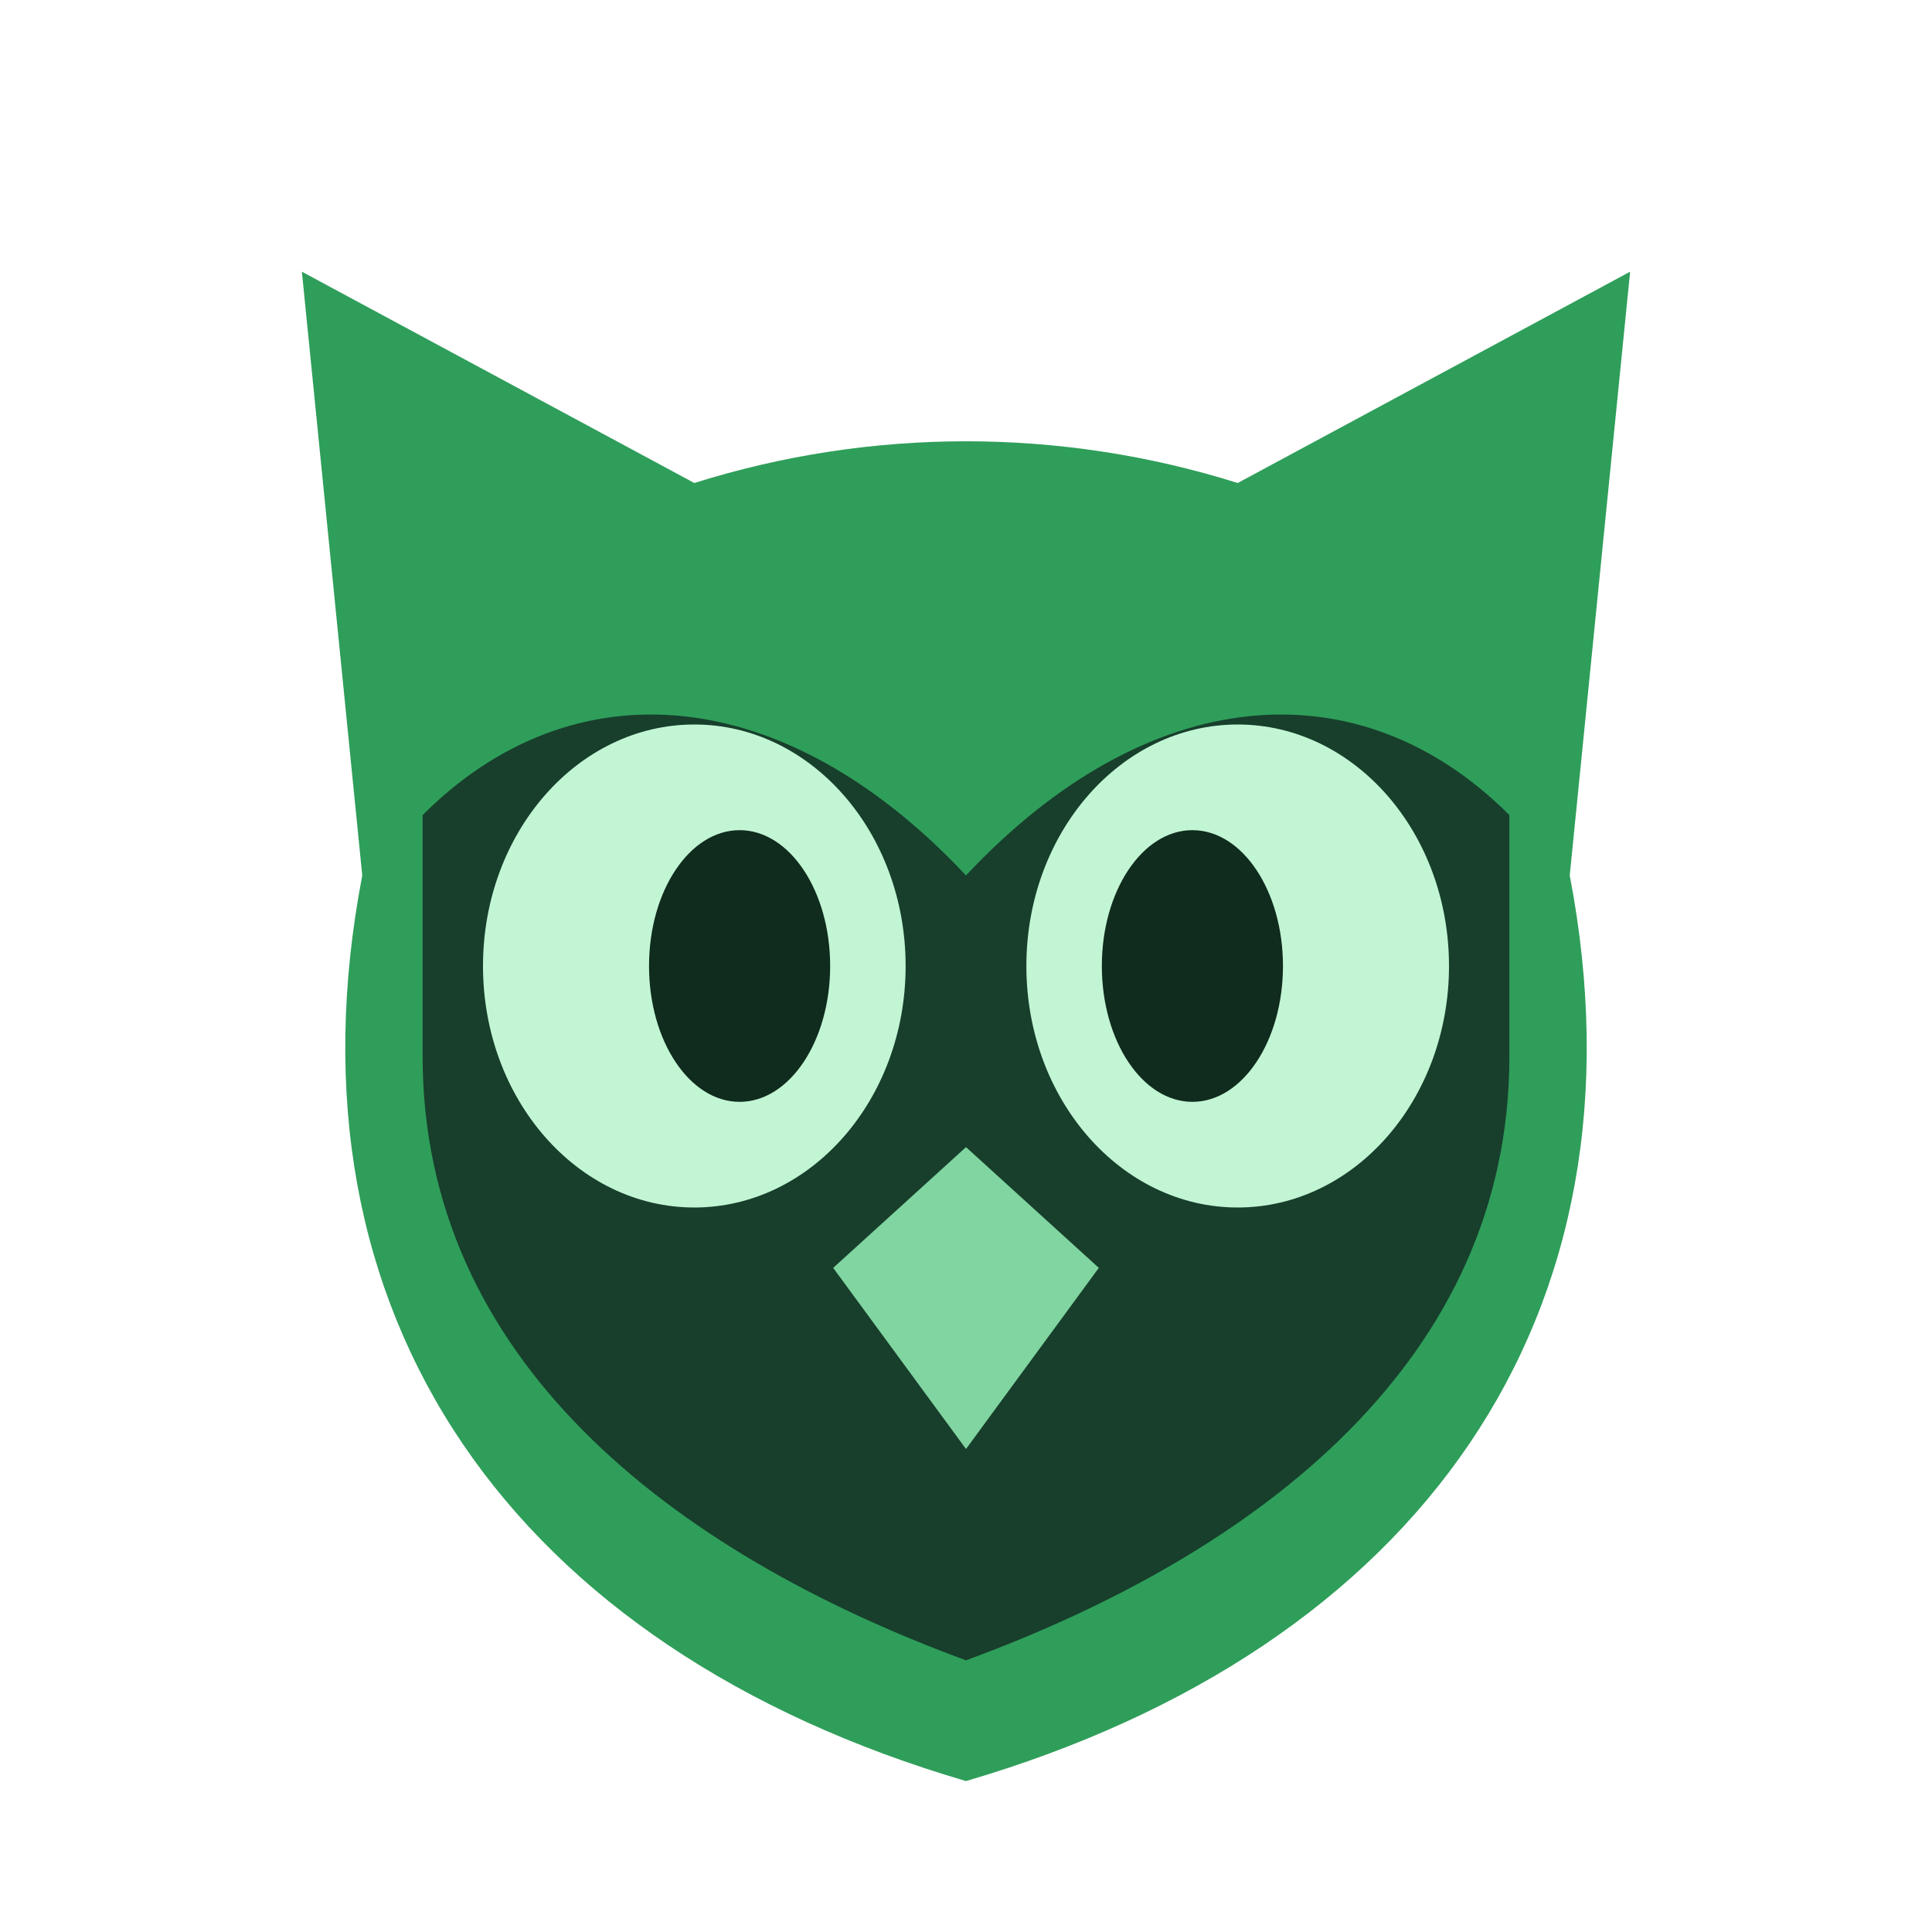
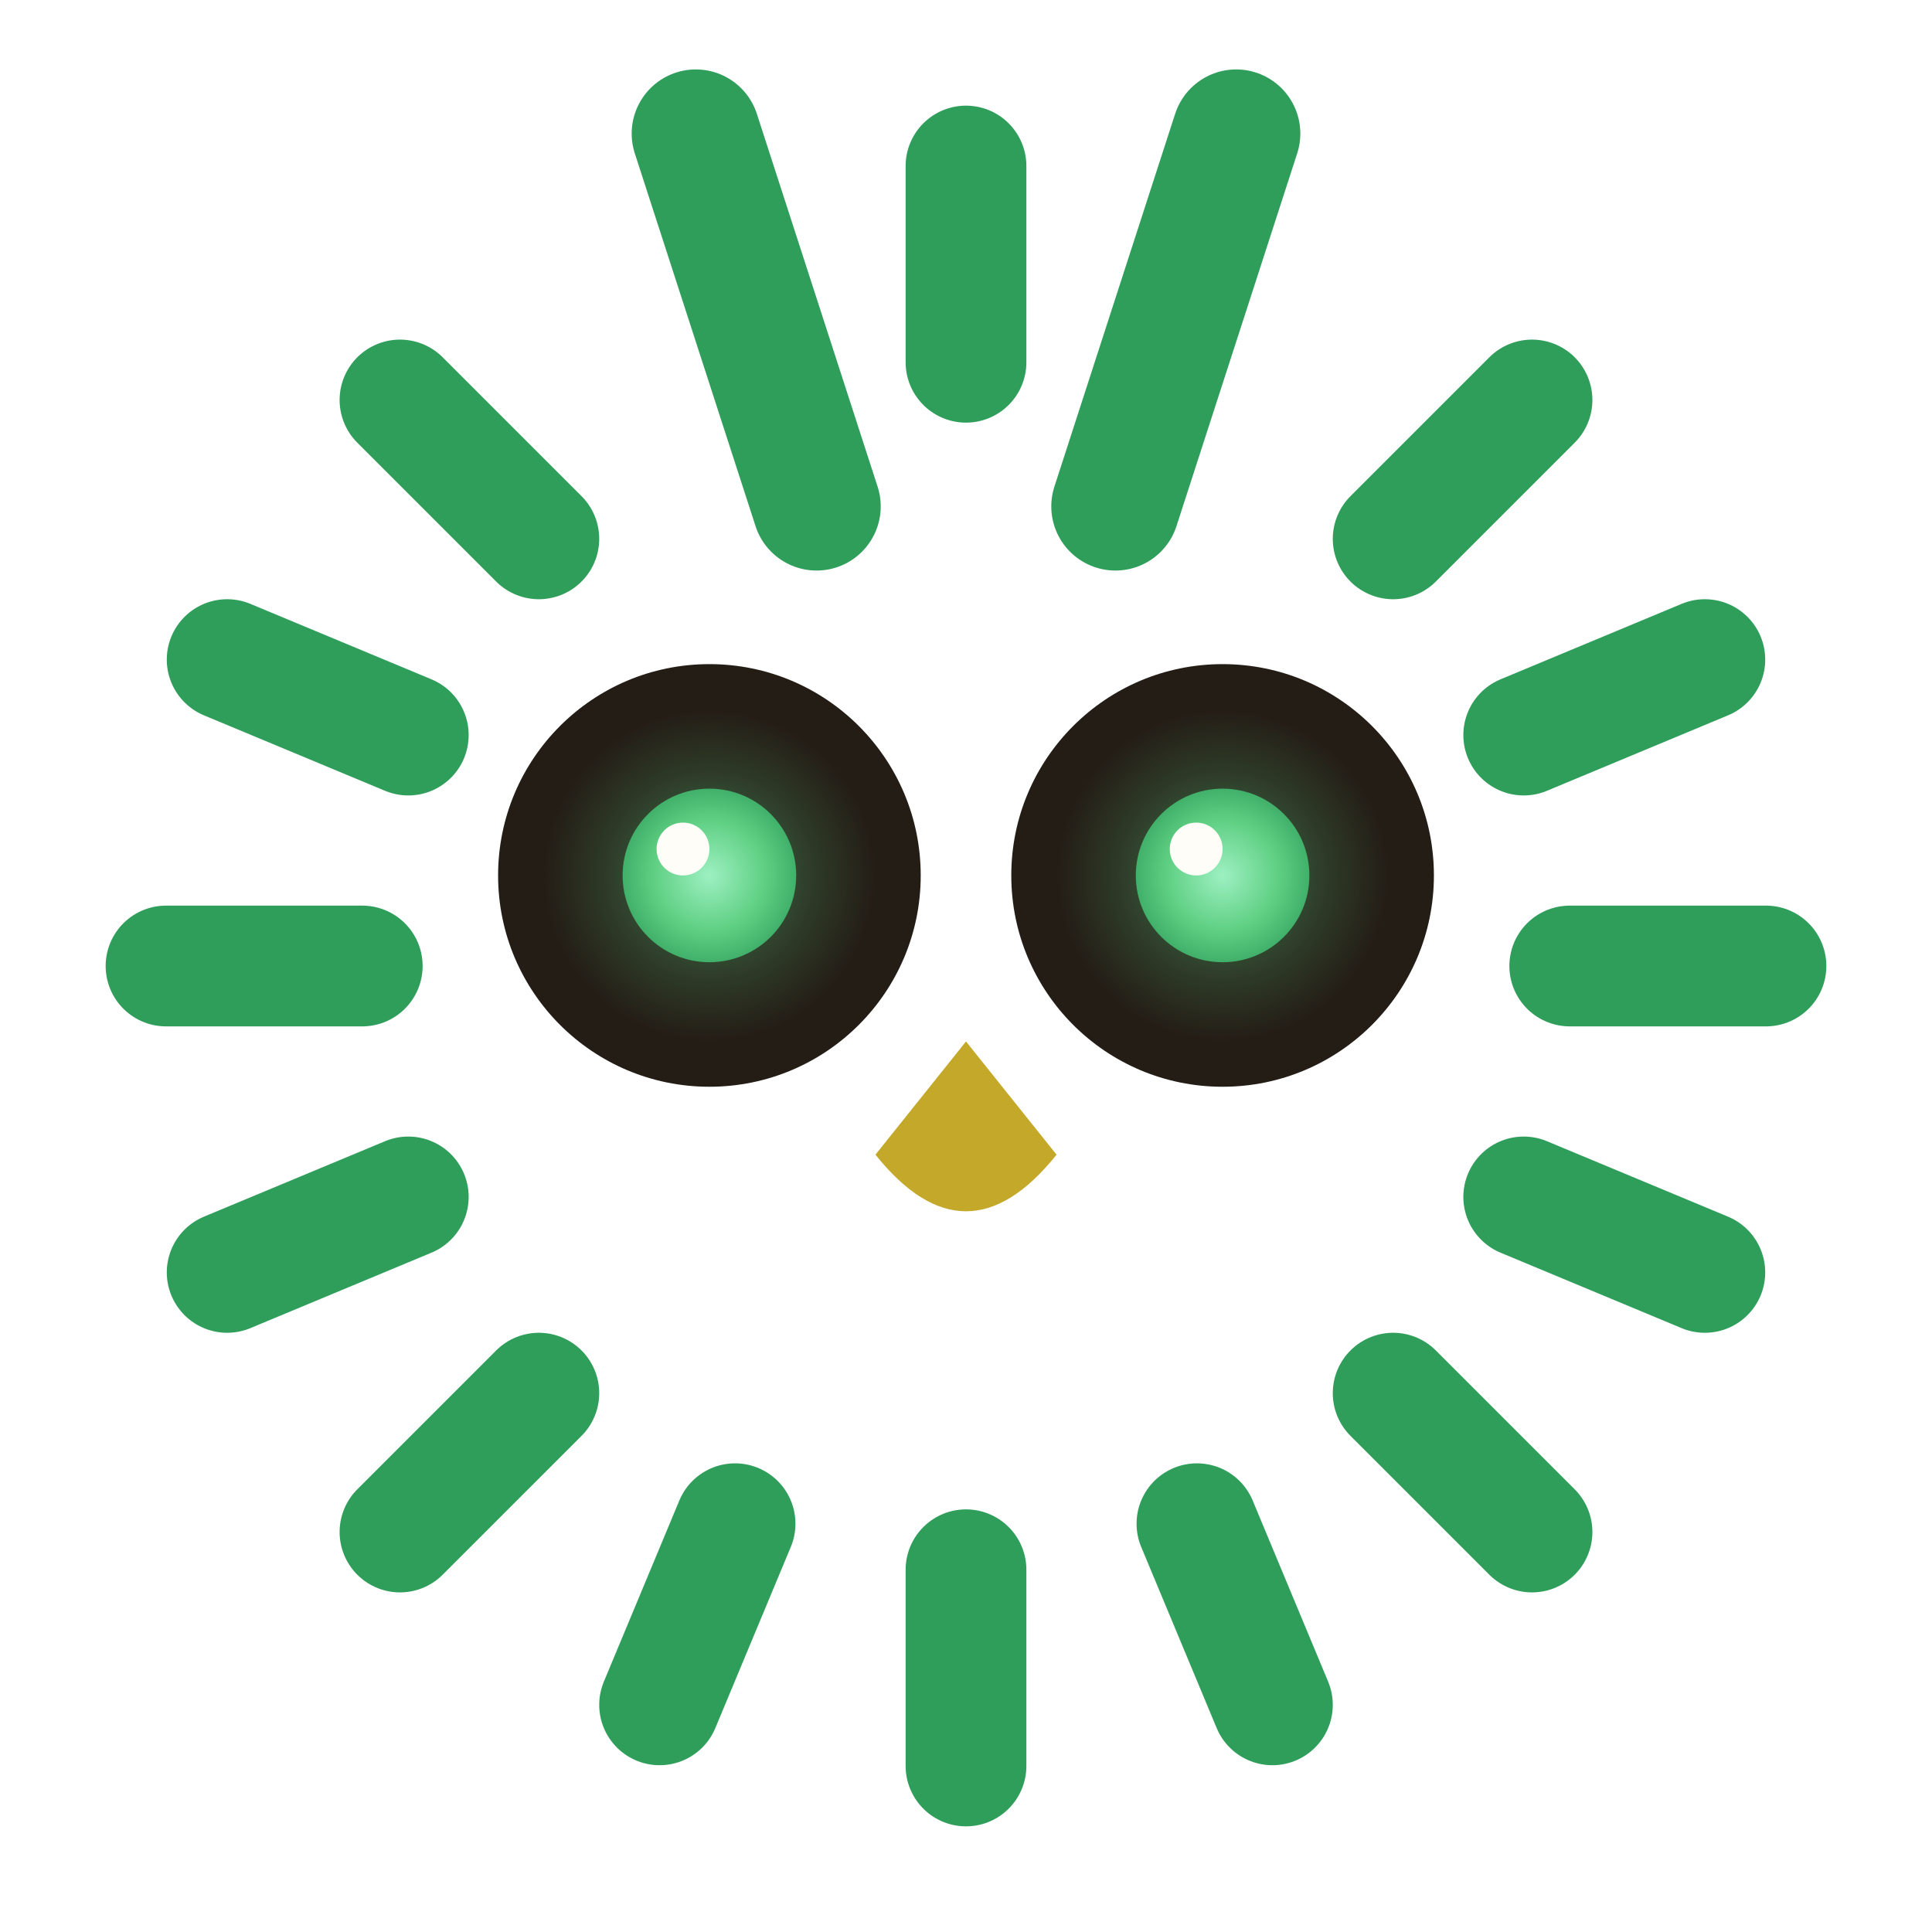
- <svg xmlns="http://www.w3.org/2000/svg" viewBox="0 0 32 32" fill="none">
-   <path d="M5 4.5 11.5 8a15 15 0 0 1 9 0L27 4.5l-1 10c1.4 7.3-2.5 12.8-10 15-7.5-2.2-11.4-7.7-10-15L5 4.5Z" fill="#2f9e5a" />
-   <path d="M7 13.5c2.5-2.5 6-2.2 9 1 3-3.2 6.5-3.5 9-1v4c0 5-4.1 8.2-9 10-4.9-1.8-9-5-9-10v-4Z" fill="#173f2c" />
-   <ellipse cx="11.5" cy="16" rx="3.5" ry="4" fill="#c2f5d4" />
-   <ellipse cx="20.5" cy="16" rx="3.5" ry="4" fill="#c2f5d4" />
-   <ellipse cx="12.25" cy="16" rx="1.5" ry="2.25" fill="#102c1e" />
-   <ellipse cx="19.75" cy="16" rx="1.5" ry="2.25" fill="#102c1e" />
-   <path d="m13.8 21 2.2-2 2.2 2L16 24l-2.2-3Z" fill="#81d5a0" />
+ <svg xmlns="http://www.w3.org/2000/svg" viewBox="0 0 256 256">
+   <path d="M208.0 128.0 L234.0 128.0" stroke="#2f9e5a" stroke-width="16" stroke-linecap="round" />
+   <path d="M201.9 158.6 L225.9 168.6" stroke="#2f9e5a" stroke-width="16" stroke-linecap="round" />
+   <path d="M184.6 184.6 L203.0 203.0" stroke="#2f9e5a" stroke-width="16" stroke-linecap="round" />
+   <path d="M158.6 201.9 L168.6 225.9" stroke="#2f9e5a" stroke-width="16" stroke-linecap="round" />
+   <path d="M128.0 208.0 L128.0 234.0" stroke="#2f9e5a" stroke-width="16" stroke-linecap="round" />
+   <path d="M97.4 201.9 L87.4 225.9" stroke="#2f9e5a" stroke-width="16" stroke-linecap="round" />
+   <path d="M71.4 184.6 L53.0 203.0" stroke="#2f9e5a" stroke-width="16" stroke-linecap="round" />
+   <path d="M54.1 158.6 L30.1 168.6" stroke="#2f9e5a" stroke-width="16" stroke-linecap="round" />
+   <path d="M48.0 128.0 L22.0 128.0" stroke="#2f9e5a" stroke-width="16" stroke-linecap="round" />
+   <path d="M54.1 97.4 L30.1 87.4" stroke="#2f9e5a" stroke-width="16" stroke-linecap="round" />
+   <path d="M71.4 71.4 L53.0 53.0" stroke="#2f9e5a" stroke-width="16" stroke-linecap="round" />
+   <path d="M128.0 48.0 L128.0 22.0" stroke="#2f9e5a" stroke-width="16" stroke-linecap="round" />
+   <path d="M184.6 71.4 L203.0 53.0" stroke="#2f9e5a" stroke-width="16" stroke-linecap="round" />
+   <path d="M201.9 97.4 L225.9 87.4" stroke="#2f9e5a" stroke-width="16" stroke-linecap="round" />
+   <path d="M108.2 67.1 L92.2 17.7" stroke="#2f9e5a" stroke-width="17" stroke-linecap="round" />
+   <path d="M147.8 67.1 L163.8 17.7" stroke="#2f9e5a" stroke-width="17" stroke-linecap="round" />
+   <circle cx="94" cy="116" r="28" fill="#241d16" />
+   <circle cx="162" cy="116" r="28" fill="#241d16" />
+   <defs>
+     <radialGradient id="halo">
+       <stop offset="0%" stop-color="#5ecf82" stop-opacity="0.55" />
+       <stop offset="60%" stop-color="#5ecf82" stop-opacity="0.18" />
+       <stop offset="100%" stop-color="#5ecf82" stop-opacity="0" />
+     </radialGradient>
+     <radialGradient id="pup">
+       <stop offset="0%" stop-color="#9df0c1" />
+       <stop offset="65%" stop-color="#5ecf82" />
+       <stop offset="100%" stop-color="#41b06a" />
+     </radialGradient>
+   </defs>
+   <circle cx="94" cy="116" r="22" fill="url(#halo)" />
+   <circle cx="162" cy="116" r="22" fill="url(#halo)" />
+   <circle cx="94" cy="116" r="11.5" fill="url(#pup)" />
+   <circle cx="162" cy="116" r="11.5" fill="url(#pup)" />
+   <circle cx="90.5" cy="112.5" r="3.5" fill="#fffdf8" />
+   <circle cx="158.5" cy="112.5" r="3.5" fill="#fffdf8" />
+   <path d="M128 138 L140 153 Q128 168 116 153 Z" fill="#c4a82a" />
</svg>
